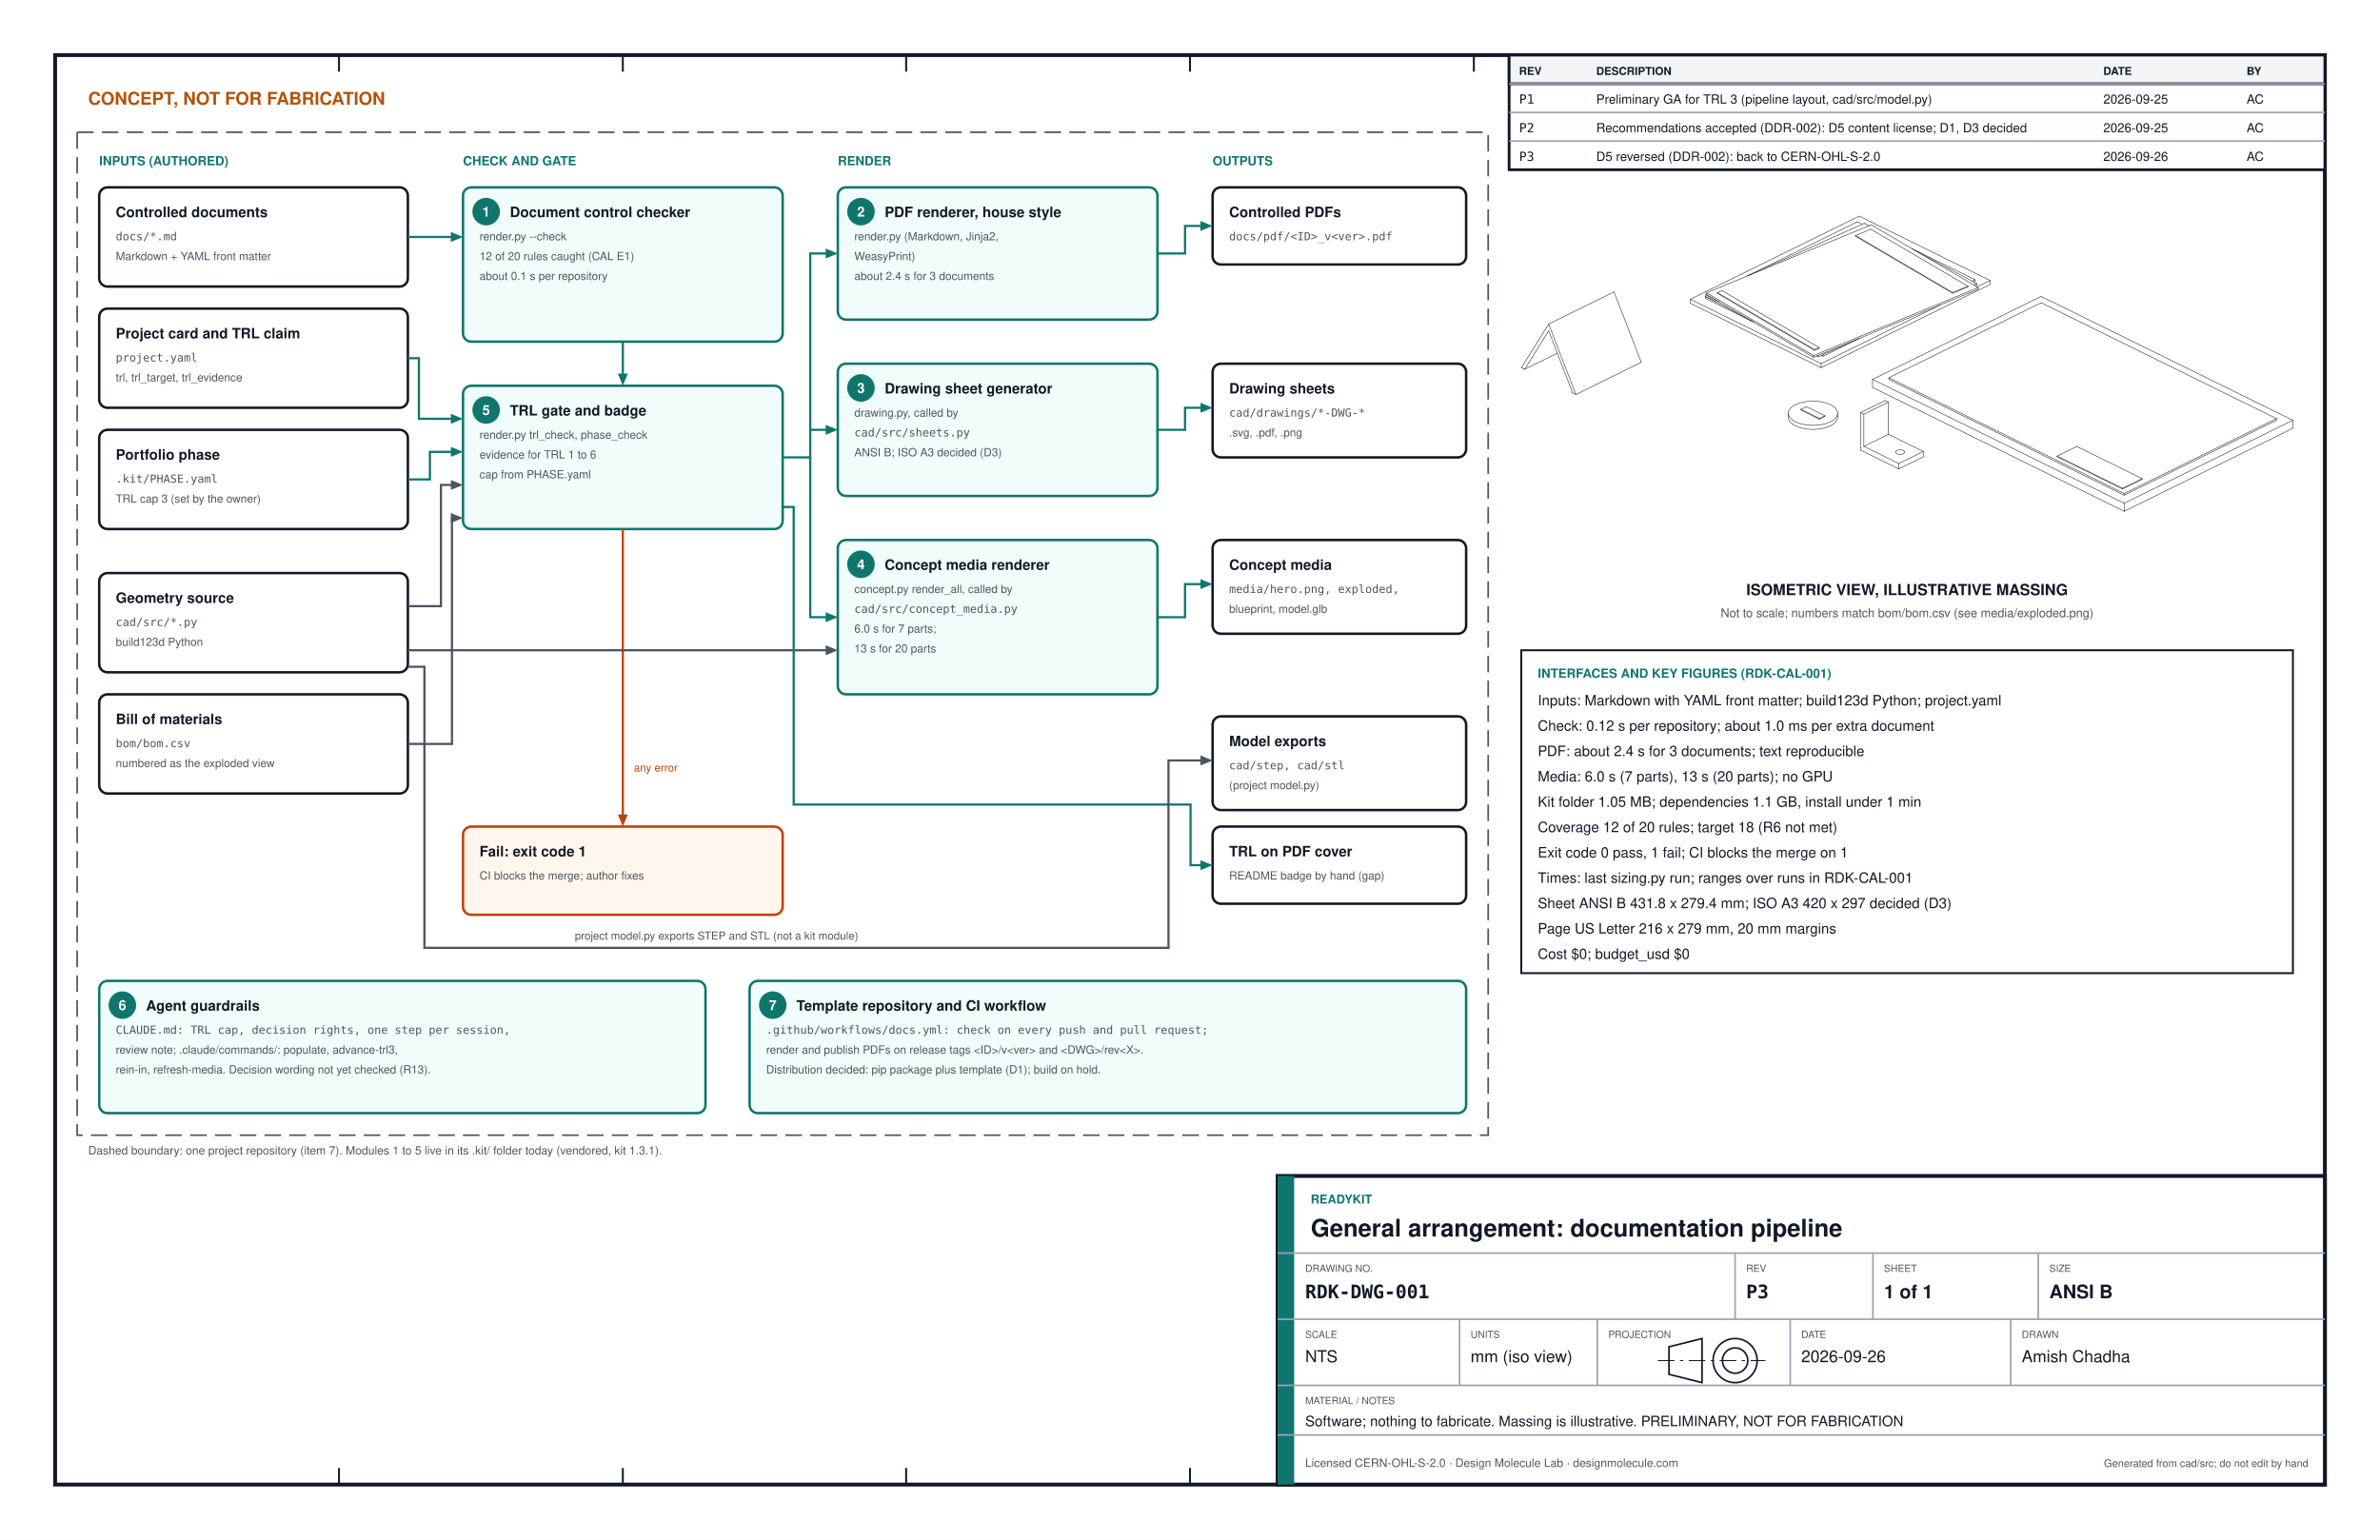
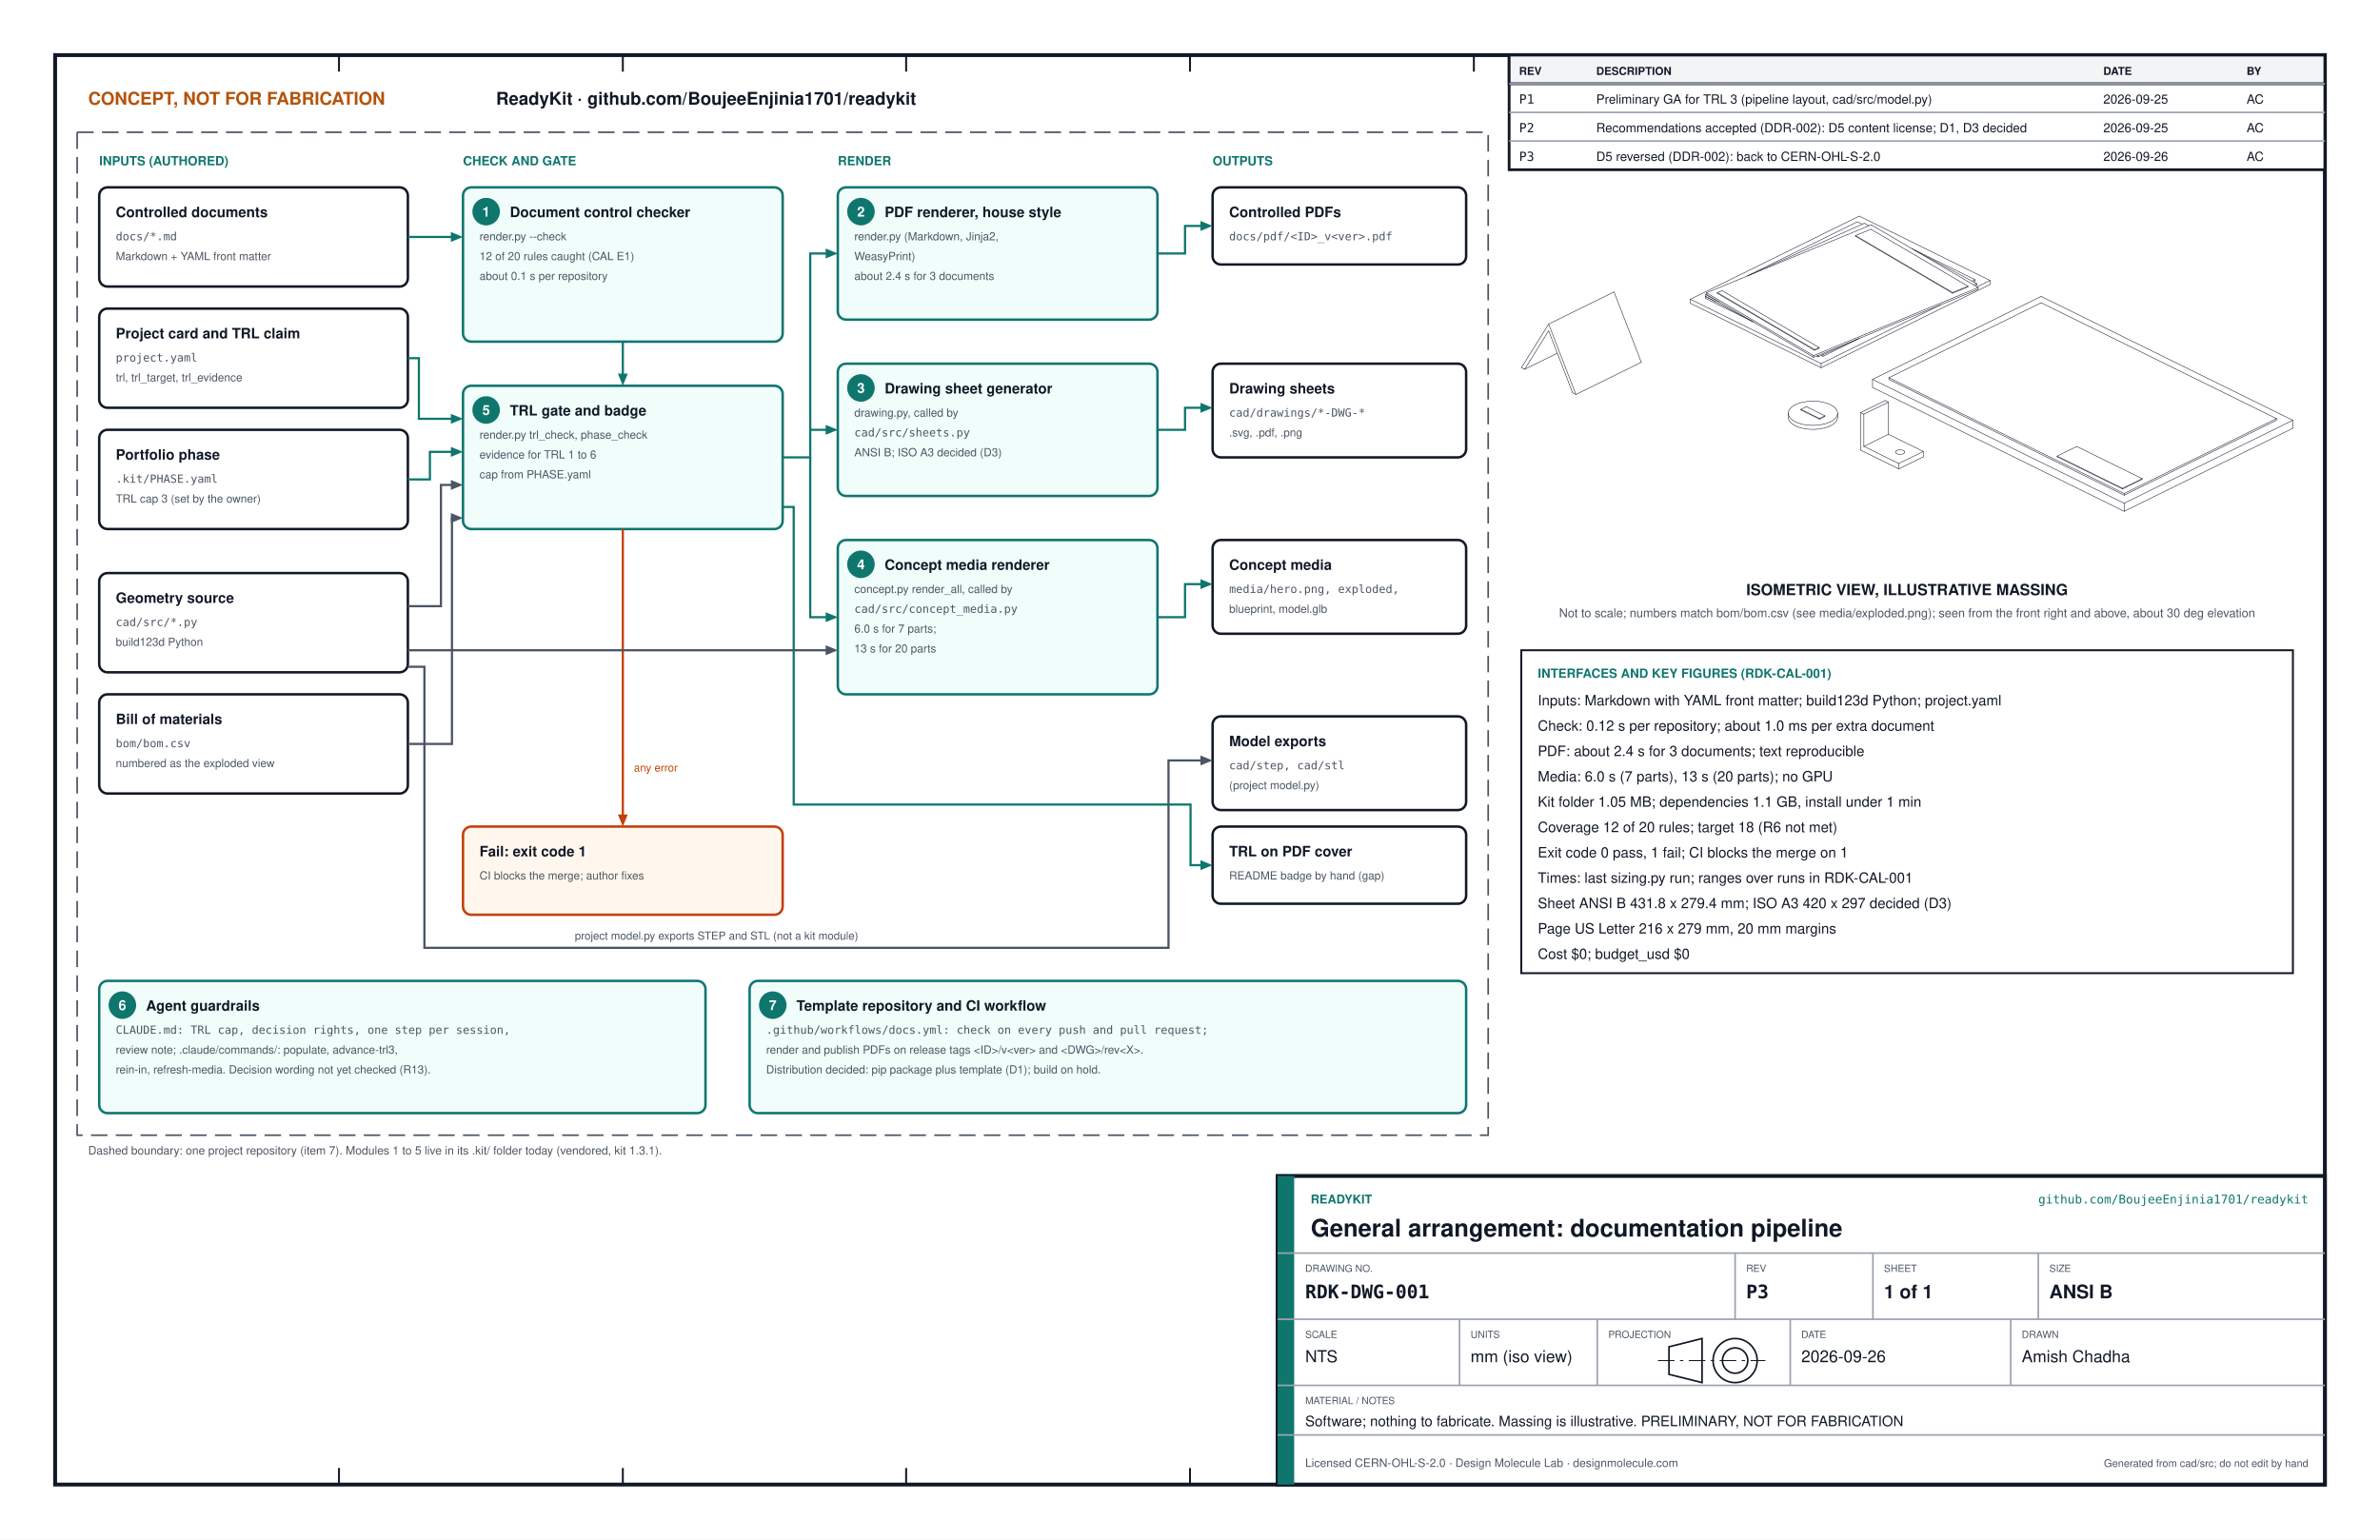
<svg xmlns="http://www.w3.org/2000/svg" width="431.8mm" height="279.4mm" viewBox="0 0 431.8 279.4">
  <rect x="0" y="0" width="431.8" height="279.4" fill="#FFFFFF" />
  <rect x="10.0" y="10.0" width="411.8" height="259.4" fill="none" stroke="#111827" stroke-width="0.7" />
  <line x1="61.5" y1="10.0" x2="61.5" y2="13.0" stroke="#111827" stroke-width="0.35" />
  <line x1="61.5" y1="269.4" x2="61.5" y2="266.4" stroke="#111827" stroke-width="0.35" />
  <line x1="113.0" y1="10.0" x2="113.0" y2="13.0" stroke="#111827" stroke-width="0.35" />
  <line x1="113.0" y1="269.4" x2="113.0" y2="266.4" stroke="#111827" stroke-width="0.35" />
  <line x1="164.4" y1="10.0" x2="164.4" y2="13.0" stroke="#111827" stroke-width="0.35" />
  <line x1="164.4" y1="269.4" x2="164.4" y2="266.4" stroke="#111827" stroke-width="0.35" />
  <line x1="215.9" y1="10.0" x2="215.9" y2="13.0" stroke="#111827" stroke-width="0.35" />
  <line x1="215.9" y1="269.4" x2="215.9" y2="266.4" stroke="#111827" stroke-width="0.35" />
  <line x1="267.4" y1="10.0" x2="267.4" y2="13.0" stroke="#111827" stroke-width="0.35" />
  <line x1="267.4" y1="269.4" x2="267.4" y2="266.4" stroke="#111827" stroke-width="0.35" />
  <line x1="318.9" y1="10.0" x2="318.9" y2="13.0" stroke="#111827" stroke-width="0.35" />
  <line x1="318.9" y1="269.4" x2="318.9" y2="266.4" stroke="#111827" stroke-width="0.35" />
  <line x1="370.3" y1="10.0" x2="370.3" y2="13.0" stroke="#111827" stroke-width="0.35" />
  <line x1="370.3" y1="269.4" x2="370.3" y2="266.4" stroke="#111827" stroke-width="0.35" />
  <text x="16.00" y="19.00" font-family="IBM Plex Sans, Helvetica, Arial, sans-serif" font-size="3.2" font-weight="600" fill="#B45309" text-anchor="start">CONCEPT, NOT FOR FABRICATION</text>
+   <text x="90.00" y="19.00" font-family="IBM Plex Sans, Helvetica, Arial, sans-serif" font-size="3.2" font-weight="600" fill="#111827" text-anchor="start">ReadyKit  ·  github.com/BoujeeEnjinia1701/readykit</text>
  <text x="18.00" y="30.00" font-family="IBM Plex Sans, Helvetica, Arial, sans-serif" font-size="2.3" font-weight="600" fill="#0F766E" text-anchor="start">INPUTS (AUTHORED)</text>
  <text x="84.00" y="30.00" font-family="IBM Plex Sans, Helvetica, Arial, sans-serif" font-size="2.3" font-weight="600" fill="#0F766E" text-anchor="start">CHECK AND GATE</text>
  <text x="152.00" y="30.00" font-family="IBM Plex Sans, Helvetica, Arial, sans-serif" font-size="2.3" font-weight="600" fill="#0F766E" text-anchor="start">RENDER</text>
  <text x="220.00" y="30.00" font-family="IBM Plex Sans, Helvetica, Arial, sans-serif" font-size="2.3" font-weight="600" fill="#0F766E" text-anchor="start">OUTPUTS</text>
  <rect x="18.0" y="34.0" width="56.0" height="18.0" rx="1.5" fill="#FFFFFF" stroke="#111827" stroke-width="0.45" />
  <text x="21.00" y="39.40" font-family="IBM Plex Sans, Helvetica, Arial, sans-serif" font-size="2.6" font-weight="600" fill="#111827" text-anchor="start">Controlled documents</text>
  <text x="21.00" y="43.60" font-family="IBM Plex Mono, Menlo, monospace" font-size="2.05" font-weight="400" fill="#4B5563" text-anchor="start">docs/*.md</text>
  <text x="21.00" y="47.20" font-family="IBM Plex Sans, Helvetica, Arial, sans-serif" font-size="2.05" font-weight="400" fill="#4B5563" text-anchor="start">Markdown + YAML front matter</text>
  <rect x="18.0" y="56.0" width="56.0" height="18.0" rx="1.5" fill="#FFFFFF" stroke="#111827" stroke-width="0.45" />
  <text x="21.00" y="61.40" font-family="IBM Plex Sans, Helvetica, Arial, sans-serif" font-size="2.6" font-weight="600" fill="#111827" text-anchor="start">Project card and TRL claim</text>
  <text x="21.00" y="65.60" font-family="IBM Plex Mono, Menlo, monospace" font-size="2.05" font-weight="400" fill="#4B5563" text-anchor="start">project.yaml</text>
  <text x="21.00" y="69.20" font-family="IBM Plex Sans, Helvetica, Arial, sans-serif" font-size="2.05" font-weight="400" fill="#4B5563" text-anchor="start">trl, trl_target, trl_evidence</text>
  <rect x="18.0" y="78.0" width="56.0" height="18.0" rx="1.5" fill="#FFFFFF" stroke="#111827" stroke-width="0.45" />
  <text x="21.00" y="83.40" font-family="IBM Plex Sans, Helvetica, Arial, sans-serif" font-size="2.6" font-weight="600" fill="#111827" text-anchor="start">Portfolio phase</text>
  <text x="21.00" y="87.60" font-family="IBM Plex Mono, Menlo, monospace" font-size="2.05" font-weight="400" fill="#4B5563" text-anchor="start">.kit/PHASE.yaml</text>
  <text x="21.00" y="91.20" font-family="IBM Plex Sans, Helvetica, Arial, sans-serif" font-size="2.05" font-weight="400" fill="#4B5563" text-anchor="start">TRL cap 3 (set by the owner)</text>
  <rect x="18.0" y="104.0" width="56.0" height="18.0" rx="1.5" fill="#FFFFFF" stroke="#111827" stroke-width="0.45" />
  <text x="21.00" y="109.40" font-family="IBM Plex Sans, Helvetica, Arial, sans-serif" font-size="2.6" font-weight="600" fill="#111827" text-anchor="start">Geometry source</text>
  <text x="21.00" y="113.60" font-family="IBM Plex Mono, Menlo, monospace" font-size="2.05" font-weight="400" fill="#4B5563" text-anchor="start">cad/src/*.py</text>
  <text x="21.00" y="117.20" font-family="IBM Plex Sans, Helvetica, Arial, sans-serif" font-size="2.05" font-weight="400" fill="#4B5563" text-anchor="start">build123d Python</text>
  <rect x="18.0" y="126.0" width="56.0" height="18.0" rx="1.5" fill="#FFFFFF" stroke="#111827" stroke-width="0.45" />
  <text x="21.00" y="131.40" font-family="IBM Plex Sans, Helvetica, Arial, sans-serif" font-size="2.6" font-weight="600" fill="#111827" text-anchor="start">Bill of materials</text>
  <text x="21.00" y="135.60" font-family="IBM Plex Mono, Menlo, monospace" font-size="2.05" font-weight="400" fill="#4B5563" text-anchor="start">bom/bom.csv</text>
  <text x="21.00" y="139.20" font-family="IBM Plex Sans, Helvetica, Arial, sans-serif" font-size="2.05" font-weight="400" fill="#4B5563" text-anchor="start">numbered as the exploded view</text>
  <rect x="84.0" y="34.0" width="58.0" height="28.0" rx="1.5" fill="#F0FDFA" stroke="#0F766E" stroke-width="0.45" />
  <circle cx="88.2" cy="38.4" r="2.5" fill="#0F766E" />
  <text x="88.20" y="39.30" font-family="IBM Plex Sans, Helvetica, Arial, sans-serif" font-size="2.5" font-weight="700" fill="#FFFFFF" text-anchor="middle">1</text>
  <text x="92.50" y="39.40" font-family="IBM Plex Sans, Helvetica, Arial, sans-serif" font-size="2.6" font-weight="600" fill="#111827" text-anchor="start">Document control checker</text>
  <text x="87.00" y="43.60" font-family="IBM Plex Sans, Helvetica, Arial, sans-serif" font-size="2.05" font-weight="400" fill="#4B5563" text-anchor="start">render.py --check</text>
  <text x="87.00" y="47.20" font-family="IBM Plex Sans, Helvetica, Arial, sans-serif" font-size="2.05" font-weight="400" fill="#4B5563" text-anchor="start">12 of 20 rules caught (CAL E1)</text>
  <text x="87.00" y="50.80" font-family="IBM Plex Sans, Helvetica, Arial, sans-serif" font-size="2.05" font-weight="400" fill="#4B5563" text-anchor="start">about 0.1 s per repository</text>
  <rect x="84.0" y="70.0" width="58.0" height="26.0" rx="1.5" fill="#F0FDFA" stroke="#0F766E" stroke-width="0.45" />
  <circle cx="88.2" cy="74.4" r="2.5" fill="#0F766E" />
  <text x="88.20" y="75.30" font-family="IBM Plex Sans, Helvetica, Arial, sans-serif" font-size="2.5" font-weight="700" fill="#FFFFFF" text-anchor="middle">5</text>
  <text x="92.50" y="75.40" font-family="IBM Plex Sans, Helvetica, Arial, sans-serif" font-size="2.6" font-weight="600" fill="#111827" text-anchor="start">TRL gate and badge</text>
  <text x="87.00" y="79.60" font-family="IBM Plex Sans, Helvetica, Arial, sans-serif" font-size="2.05" font-weight="400" fill="#4B5563" text-anchor="start">render.py trl_check, phase_check</text>
  <text x="87.00" y="83.20" font-family="IBM Plex Sans, Helvetica, Arial, sans-serif" font-size="2.05" font-weight="400" fill="#4B5563" text-anchor="start">evidence for TRL 1 to 6</text>
  <text x="87.00" y="86.80" font-family="IBM Plex Sans, Helvetica, Arial, sans-serif" font-size="2.05" font-weight="400" fill="#4B5563" text-anchor="start">cap from PHASE.yaml</text>
  <rect x="84.0" y="150.0" width="58.0" height="16.0" rx="1.5" fill="#FFF7ED" stroke="#C2410C" stroke-width="0.45" />
  <text x="87.00" y="155.40" font-family="IBM Plex Sans, Helvetica, Arial, sans-serif" font-size="2.6" font-weight="600" fill="#111827" text-anchor="start">Fail: exit code 1</text>
  <text x="87.00" y="159.60" font-family="IBM Plex Sans, Helvetica, Arial, sans-serif" font-size="2.05" font-weight="400" fill="#4B5563" text-anchor="start">CI blocks the merge; author fixes</text>
  <rect x="152.0" y="34.0" width="58.0" height="24.0" rx="1.5" fill="#F0FDFA" stroke="#0F766E" stroke-width="0.45" />
  <circle cx="156.2" cy="38.4" r="2.5" fill="#0F766E" />
  <text x="156.20" y="39.30" font-family="IBM Plex Sans, Helvetica, Arial, sans-serif" font-size="2.5" font-weight="700" fill="#FFFFFF" text-anchor="middle">2</text>
  <text x="160.50" y="39.40" font-family="IBM Plex Sans, Helvetica, Arial, sans-serif" font-size="2.6" font-weight="600" fill="#111827" text-anchor="start">PDF renderer, house style</text>
  <text x="155.00" y="43.60" font-family="IBM Plex Sans, Helvetica, Arial, sans-serif" font-size="2.05" font-weight="400" fill="#4B5563" text-anchor="start">render.py (Markdown, Jinja2,</text>
  <text x="155.00" y="47.20" font-family="IBM Plex Sans, Helvetica, Arial, sans-serif" font-size="2.05" font-weight="400" fill="#4B5563" text-anchor="start">WeasyPrint)</text>
  <text x="155.00" y="50.80" font-family="IBM Plex Sans, Helvetica, Arial, sans-serif" font-size="2.05" font-weight="400" fill="#4B5563" text-anchor="start">about 2.4 s for 3 documents</text>
  <rect x="152.0" y="66.0" width="58.0" height="24.0" rx="1.5" fill="#F0FDFA" stroke="#0F766E" stroke-width="0.45" />
  <circle cx="156.2" cy="70.4" r="2.5" fill="#0F766E" />
  <text x="156.20" y="71.30" font-family="IBM Plex Sans, Helvetica, Arial, sans-serif" font-size="2.5" font-weight="700" fill="#FFFFFF" text-anchor="middle">3</text>
  <text x="160.50" y="71.40" font-family="IBM Plex Sans, Helvetica, Arial, sans-serif" font-size="2.6" font-weight="600" fill="#111827" text-anchor="start">Drawing sheet generator</text>
  <text x="155.00" y="75.60" font-family="IBM Plex Sans, Helvetica, Arial, sans-serif" font-size="2.05" font-weight="400" fill="#4B5563" text-anchor="start">drawing.py, called by</text>
  <text x="155.00" y="79.20" font-family="IBM Plex Mono, Menlo, monospace" font-size="2.05" font-weight="400" fill="#4B5563" text-anchor="start">cad/src/sheets.py</text>
  <text x="155.00" y="82.80" font-family="IBM Plex Sans, Helvetica, Arial, sans-serif" font-size="2.05" font-weight="400" fill="#4B5563" text-anchor="start">ANSI B; ISO A3 decided (D3)</text>
  <rect x="152.0" y="98.0" width="58.0" height="28.0" rx="1.5" fill="#F0FDFA" stroke="#0F766E" stroke-width="0.45" />
  <circle cx="156.2" cy="102.4" r="2.5" fill="#0F766E" />
  <text x="156.20" y="103.30" font-family="IBM Plex Sans, Helvetica, Arial, sans-serif" font-size="2.5" font-weight="700" fill="#FFFFFF" text-anchor="middle">4</text>
  <text x="160.50" y="103.40" font-family="IBM Plex Sans, Helvetica, Arial, sans-serif" font-size="2.6" font-weight="600" fill="#111827" text-anchor="start">Concept media renderer</text>
  <text x="155.00" y="107.60" font-family="IBM Plex Sans, Helvetica, Arial, sans-serif" font-size="2.05" font-weight="400" fill="#4B5563" text-anchor="start">concept.py render_all, called by</text>
  <text x="155.00" y="111.20" font-family="IBM Plex Mono, Menlo, monospace" font-size="2.05" font-weight="400" fill="#4B5563" text-anchor="start">cad/src/concept_media.py</text>
  <text x="155.00" y="114.80" font-family="IBM Plex Sans, Helvetica, Arial, sans-serif" font-size="2.05" font-weight="400" fill="#4B5563" text-anchor="start">6.0 s for 7 parts;</text>
  <text x="155.00" y="118.40" font-family="IBM Plex Sans, Helvetica, Arial, sans-serif" font-size="2.05" font-weight="400" fill="#4B5563" text-anchor="start">13 s for 20 parts</text>
  <rect x="220.0" y="34.0" width="46.0" height="14.0" rx="1.5" fill="#FFFFFF" stroke="#111827" stroke-width="0.45" />
  <text x="223.00" y="39.40" font-family="IBM Plex Sans, Helvetica, Arial, sans-serif" font-size="2.6" font-weight="600" fill="#111827" text-anchor="start">Controlled PDFs</text>
  <text x="223.00" y="43.60" font-family="IBM Plex Mono, Menlo, monospace" font-size="2.05" font-weight="400" fill="#4B5563" text-anchor="start">docs/pdf/&lt;ID&gt;_v&lt;ver&gt;.pdf</text>
  <rect x="220.0" y="66.0" width="46.0" height="17.0" rx="1.5" fill="#FFFFFF" stroke="#111827" stroke-width="0.45" />
  <text x="223.00" y="71.40" font-family="IBM Plex Sans, Helvetica, Arial, sans-serif" font-size="2.6" font-weight="600" fill="#111827" text-anchor="start">Drawing sheets</text>
  <text x="223.00" y="75.60" font-family="IBM Plex Mono, Menlo, monospace" font-size="2.05" font-weight="400" fill="#4B5563" text-anchor="start">cad/drawings/*-DWG-*</text>
  <text x="223.00" y="79.20" font-family="IBM Plex Sans, Helvetica, Arial, sans-serif" font-size="2.05" font-weight="400" fill="#4B5563" text-anchor="start">.svg, .pdf, .png</text>
  <rect x="220.0" y="98.0" width="46.0" height="17.0" rx="1.5" fill="#FFFFFF" stroke="#111827" stroke-width="0.45" />
  <text x="223.00" y="103.40" font-family="IBM Plex Sans, Helvetica, Arial, sans-serif" font-size="2.6" font-weight="600" fill="#111827" text-anchor="start">Concept media</text>
  <text x="223.00" y="107.60" font-family="IBM Plex Mono, Menlo, monospace" font-size="2.05" font-weight="400" fill="#4B5563" text-anchor="start">media/hero.png, exploded,</text>
  <text x="223.00" y="111.20" font-family="IBM Plex Sans, Helvetica, Arial, sans-serif" font-size="2.05" font-weight="400" fill="#4B5563" text-anchor="start">blueprint, model.glb</text>
  <rect x="220.0" y="130.0" width="46.0" height="17.0" rx="1.5" fill="#FFFFFF" stroke="#111827" stroke-width="0.45" />
  <text x="223.00" y="135.40" font-family="IBM Plex Sans, Helvetica, Arial, sans-serif" font-size="2.6" font-weight="600" fill="#111827" text-anchor="start">Model exports</text>
  <text x="223.00" y="139.60" font-family="IBM Plex Mono, Menlo, monospace" font-size="2.05" font-weight="400" fill="#4B5563" text-anchor="start">cad/step, cad/stl</text>
  <text x="223.00" y="143.20" font-family="IBM Plex Sans, Helvetica, Arial, sans-serif" font-size="2.05" font-weight="400" fill="#4B5563" text-anchor="start">(project model.py)</text>
  <rect x="220.0" y="150.0" width="46.0" height="14.0" rx="1.5" fill="#FFFFFF" stroke="#111827" stroke-width="0.45" />
  <text x="223.00" y="155.40" font-family="IBM Plex Sans, Helvetica, Arial, sans-serif" font-size="2.6" font-weight="600" fill="#111827" text-anchor="start">TRL on PDF cover</text>
  <text x="223.00" y="159.60" font-family="IBM Plex Sans, Helvetica, Arial, sans-serif" font-size="2.05" font-weight="400" fill="#4B5563" text-anchor="start">README badge by hand (gap)</text>
  <path d="M74.00 43.00 L82.24 43.00" fill="none" stroke="#0F766E" stroke-width="0.4" />
  <path d="M84.00 43.00 L81.80 42.10 L81.80 43.90 Z" fill="#0F766E" />
  <path d="M74.00 65.00 L76.00 65.00 L76.00 76.00 L82.24 76.00" fill="none" stroke="#0F766E" stroke-width="0.4" />
  <path d="M84.00 76.00 L81.80 75.10 L81.80 76.90 Z" fill="#0F766E" />
  <path d="M74.00 87.00 L78.00 87.00 L78.00 82.00 L82.24 82.00" fill="none" stroke="#0F766E" stroke-width="0.4" />
  <path d="M84.00 82.00 L81.80 81.10 L81.80 82.90 Z" fill="#0F766E" />
  <path d="M74.00 110.00 L80.00 110.00 L80.00 88.00 L82.24 88.00" fill="none" stroke="#4B5563" stroke-width="0.4" />
  <path d="M84.00 88.00 L81.80 87.10 L81.80 88.90 Z" fill="#4B5563" />
  <path d="M74.00 135.00 L82.00 135.00 L82.00 94.00 L82.24 94.00" fill="none" stroke="#4B5563" stroke-width="0.4" />
  <path d="M84.00 94.00 L81.80 93.10 L81.80 94.90 Z" fill="#4B5563" />
  <path d="M113.00 62.00 L113.00 68.24" fill="none" stroke="#0F766E" stroke-width="0.4" />
  <path d="M113.00 70.00 L113.90 67.80 L112.10 67.80 Z" fill="#0F766E" />
  <path d="M142.00 83.00 L147.00 83.00 L147.00 46.00 L150.24 46.00" fill="none" stroke="#0F766E" stroke-width="0.4" />
  <path d="M152.00 46.00 L149.80 45.10 L149.80 46.90 Z" fill="#0F766E" />
  <path d="M147.00 78.00 L150.24 78.00" fill="none" stroke="#0F766E" stroke-width="0.4" />
  <path d="M152.00 78.00 L149.80 77.10 L149.80 78.90 Z" fill="#0F766E" />
  <path d="M147.00 83.00 L147.00 112.00 L150.24 112.00" fill="none" stroke="#0F766E" stroke-width="0.4" />
  <path d="M152.00 112.00 L149.80 111.10 L149.80 112.90 Z" fill="#0F766E" />
  <path d="M113.00 96.00 L113.00 148.24" fill="none" stroke="#C2410C" stroke-width="0.4" />
  <path d="M113.00 150.00 L113.90 147.80 L112.10 147.80 Z" fill="#C2410C" />
  <text x="115.00" y="140.00" font-family="IBM Plex Sans, Helvetica, Arial, sans-serif" font-size="2.0" font-weight="400" fill="#C2410C" text-anchor="start">any error</text>
  <path d="M74.00 118.00 L150.24 118.00" fill="none" stroke="#4B5563" stroke-width="0.4" />
  <path d="M152.00 118.00 L149.80 117.10 L149.80 118.90 Z" fill="#4B5563" />
  <path d="M210.00 46.00 L215.00 46.00 L215.00 41.00 L218.24 41.00" fill="none" stroke="#0F766E" stroke-width="0.4" />
  <path d="M220.00 41.00 L217.80 40.10 L217.80 41.90 Z" fill="#0F766E" />
  <path d="M210.00 78.00 L215.00 78.00 L215.00 74.00 L218.24 74.00" fill="none" stroke="#0F766E" stroke-width="0.4" />
  <path d="M220.00 74.00 L217.80 73.10 L217.80 74.90 Z" fill="#0F766E" />
  <path d="M210.00 112.00 L215.00 112.00 L215.00 106.00 L218.24 106.00" fill="none" stroke="#0F766E" stroke-width="0.4" />
  <path d="M220.00 106.00 L217.80 105.10 L217.80 106.90 Z" fill="#0F766E" />
  <path d="M142.00 92.00 L144.00 92.00 L144.00 146.00 L216.00 146.00 L216.00 157.00 L218.24 157.00" fill="none" stroke="#0F766E" stroke-width="0.4" />
  <path d="M220.00 157.00 L217.80 156.10 L217.80 157.90 Z" fill="#0F766E" />
  <path d="M74.00 121.00 L77.00 121.00 L77.00 172.00 L212.00 172.00 L212.00 138.00 L218.24 138.00" fill="none" stroke="#4B5563" stroke-width="0.4" />
  <path d="M220.00 138.00 L217.80 137.10 L217.80 138.90 Z" fill="#4B5563" />
  <text x="130.00" y="170.50" font-family="IBM Plex Sans, Helvetica, Arial, sans-serif" font-size="2.0" font-weight="400" fill="#4B5563" text-anchor="middle">project model.py exports STEP and STL (not a kit module)</text>
  <rect x="18.0" y="178.0" width="110.0" height="24.0" rx="1.5" fill="#F0FDFA" stroke="#0F766E" stroke-width="0.45" />
  <circle cx="22.2" cy="182.4" r="2.5" fill="#0F766E" />
  <text x="22.20" y="183.30" font-family="IBM Plex Sans, Helvetica, Arial, sans-serif" font-size="2.5" font-weight="700" fill="#FFFFFF" text-anchor="middle">6</text>
  <text x="26.50" y="183.40" font-family="IBM Plex Sans, Helvetica, Arial, sans-serif" font-size="2.6" font-weight="600" fill="#111827" text-anchor="start">Agent guardrails</text>
  <text x="21.00" y="187.60" font-family="IBM Plex Mono, Menlo, monospace" font-size="2.05" font-weight="400" fill="#4B5563" text-anchor="start">CLAUDE.md: TRL cap, decision rights, one step per session,</text>
  <text x="21.00" y="191.20" font-family="IBM Plex Sans, Helvetica, Arial, sans-serif" font-size="2.05" font-weight="400" fill="#4B5563" text-anchor="start">review note; .claude/commands/: populate, advance-trl3,</text>
  <text x="21.00" y="194.80" font-family="IBM Plex Sans, Helvetica, Arial, sans-serif" font-size="2.05" font-weight="400" fill="#4B5563" text-anchor="start">rein-in, refresh-media. Decision wording not yet checked (R13).</text>
  <rect x="136.0" y="178.0" width="130.0" height="24.0" rx="1.5" fill="#F0FDFA" stroke="#0F766E" stroke-width="0.45" />
  <circle cx="140.2" cy="182.4" r="2.5" fill="#0F766E" />
  <text x="140.20" y="183.30" font-family="IBM Plex Sans, Helvetica, Arial, sans-serif" font-size="2.5" font-weight="700" fill="#FFFFFF" text-anchor="middle">7</text>
  <text x="144.50" y="183.40" font-family="IBM Plex Sans, Helvetica, Arial, sans-serif" font-size="2.6" font-weight="600" fill="#111827" text-anchor="start">Template repository and CI workflow</text>
  <text x="139.00" y="187.60" font-family="IBM Plex Mono, Menlo, monospace" font-size="2.05" font-weight="400" fill="#4B5563" text-anchor="start">.github/workflows/docs.yml: check on every push and pull request;</text>
  <text x="139.00" y="191.20" font-family="IBM Plex Sans, Helvetica, Arial, sans-serif" font-size="2.05" font-weight="400" fill="#4B5563" text-anchor="start">render and publish PDFs on release tags &lt;ID&gt;/v&lt;ver&gt; and &lt;DWG&gt;/rev&lt;X&gt;.</text>
  <text x="139.00" y="194.80" font-family="IBM Plex Sans, Helvetica, Arial, sans-serif" font-size="2.05" font-weight="400" fill="#4B5563" text-anchor="start">Distribution decided: pip package plus template (D1); build on hold.</text>
  <rect x="14" y="24" width="256" height="182" fill="none" stroke="#4B5563" stroke-width="0.3" stroke-dasharray="3 1.5" />
  <text x="16.00" y="209.50" font-family="IBM Plex Sans, Helvetica, Arial, sans-serif" font-size="2.1" font-weight="400" fill="#4B5563" text-anchor="start">Dashed boundary: one project repository (item 7). Modules 1 to 5 live in its .kit/ folder today (vendored, kit 1.3.1).</text>
  <svg x="276.00" y="39.19" width="140.00" height="53.62" viewBox="-500.665 -199.268 1001.33 383.53" preserveAspectRatio="xMidYMid meet" overflow="visible">
    <g transform="scale(1,-1)" stroke-linecap="round">
      <g fill="none" stroke="rgb(17,23,39)" stroke-width="0.644" id="Visible">
        <line x1="-261.842" y1="92.383" x2="-261.842" y2="94.559" />
        <line x1="-261.842" y1="94.559" x2="-261.232" y2="94.859" />
        <line x1="-207.576" y1="121.277" x2="-64.559" y2="191.694" />
        <line x1="-261.842" y1="92.383" x2="-199.859" y2="61.865" />
        <line x1="-111.281" y1="18.252" x2="-109.107" y2="17.181" />
        <line x1="-109.107" y1="17.181" x2="-109.107" y2="19.233" />
        <line x1="-261.842" y1="94.559" x2="-248.165" y2="87.825" />
        <line x1="-64.559" y1="191.694" x2="-58.265" y2="188.595" />
        <line x1="-261.232" y1="94.846" x2="-248.165" y2="87.825" />
        <line x1="88.176" y1="114.317" x2="88.176" y2="116.493" />
        <line x1="6.037" y1="156.935" x2="88.176" y2="116.493" />
        <line x1="-109.107" y1="17.181" x2="-61.51" y2="40.616" />
        <line x1="86.519" y1="113.501" x2="88.176" y2="114.317" />
        <line x1="84.406" y1="114.636" x2="88.176" y2="116.493" />
        <line x1="-115.305" y1="16.436" x2="-63.891" y2="39.633" />
        <line x1="88.655" y1="108.457" x2="90.395" y2="109.242" />
        <line x1="-248.165" y1="87.825" x2="-199.945" y2="61.915" />
        <line x1="-117.362" y1="17.542" x2="-115.305" y2="16.436" />
        <line x1="-261.232" y1="94.846" x2="-261.232" y2="97.022" />
        <line x1="-261.232" y1="97.022" x2="-260.289" y2="97.448" />
        <line x1="-206.344" y1="121.787" x2="-55.532" y2="189.828" />
        <line x1="-115.305" y1="16.436" x2="-115.305" y2="18.391" />
        <line x1="-261.232" y1="97.022" x2="-243.943" y2="87.733" />
        <line x1="90.395" y1="109.242" x2="90.395" y2="111.418" />
        <line x1="-55.532" y1="189.828" x2="-49.498" y2="186.586" />
        <line x1="9.868" y1="154.687" x2="90.395" y2="111.418" />
        <line x1="86.559" y1="109.687" x2="90.395" y2="111.418" />
        <line x1="-260.289" y1="97.324" x2="-243.943" y2="87.733" />
        <line x1="-121.446" y1="15.854" x2="92.28" y2="104.154" />
        <line x1="-243.943" y1="87.733" x2="-121.446" y2="15.854" />
        <line x1="-260.289" y1="97.324" x2="-260.289" y2="99.5" />
        <line x1="-260.289" y1="99.5" x2="-46.562" y2="187.799" />
        <line x1="-121.446" y1="15.854" x2="-121.446" y2="18.03" />
        <line x1="-260.289" y1="99.5" x2="-121.446" y2="18.03" />
        <line x1="92.28" y1="104.154" x2="92.28" y2="106.33" />
        <line x1="-46.562" y1="187.799" x2="92.28" y2="106.33" />
        <line x1="-121.446" y1="18.03" x2="92.28" y2="106.33" />
        <line x1="-66.946" y1="172.951" x2="-66.946" y2="173.821" />
        <line x1="-66.946" y1="173.821" x2="-47.029" y2="182.05" />
        <line x1="59.041" y1="99.025" x2="59.041" y2="99.895" />
        <line x1="59.041" y1="99.895" x2="78.958" y2="108.124" />
        <line x1="78.958" y1="107.253" x2="78.958" y2="108.124" />
        <line x1="59.041" y1="99.025" x2="78.958" y2="107.253" />
        <line x1="-66.946" y1="172.951" x2="59.041" y2="99.025" />
        <line x1="-66.946" y1="173.821" x2="59.041" y2="99.895" />
        <line x1="-47.029" y1="182.05" x2="78.958" y2="108.124" />
        <line x1="-246.2" y1="98.893" x2="-246.2" y2="99.763" />
        <line x1="-246.2" y1="99.763" x2="-240.072" y2="102.295" />
        <line x1="-120.214" y1="24.967" x2="-120.214" y2="25.837" />
        <line x1="-120.214" y1="25.837" x2="-114.085" y2="28.369" />
        <line x1="-114.085" y1="27.498" x2="-114.085" y2="28.369" />
        <line x1="-120.214" y1="24.967" x2="-114.085" y2="27.498" />
        <line x1="-246.2" y1="98.893" x2="-120.214" y2="24.967" />
        <line x1="-246.2" y1="99.763" x2="-120.214" y2="25.837" />
        <line x1="-240.072" y1="102.295" x2="-114.085" y2="28.369" />
        <line x1="-44.831" y1="-23.309" x2="-44.831" y2="-12.864" />
        <line x1="-44.831" y1="-12.864" x2="173.948" y2="94.855" />
        <line x1="-44.831" y1="-23.309" x2="281.711" y2="-184.087" />
        <line x1="281.711" y1="-184.087" x2="281.711" y2="-173.642" />
        <line x1="-44.831" y1="-12.864" x2="281.711" y2="-173.642" />
        <line x1="173.948" y1="94.855" x2="500.49" y2="-65.923" />
        <line x1="281.711" y1="-173.642" x2="500.49" y2="-65.923" />
        <line x1="-23.617" y1="-12.864" x2="281.711" y2="-163.198" />
        <line x1="281.711" y1="-163.198" x2="479.277" y2="-65.923" />
        <line x1="500.49" y1="-76.368" x2="500.49" y2="-65.923" />
        <line x1="281.711" y1="-184.087" x2="500.49" y2="-76.368" />
        <line x1="-23.617" y1="-12.864" x2="-23.617" y2="-10.688" />
        <line x1="-23.617" y1="-10.688" x2="173.948" y2="86.586" />
        <line x1="281.711" y1="-163.198" x2="281.711" y2="-161.022" />
        <line x1="-23.617" y1="-10.688" x2="281.711" y2="-161.022" />
        <line x1="281.711" y1="-161.022" x2="479.277" y2="-63.747" />
        <line x1="479.277" y1="-65.923" x2="479.277" y2="-63.747" />
        <line x1="173.948" y1="86.586" x2="479.277" y2="-63.747" />
        <line x1="194.737" y1="-113.325" x2="279.59" y2="-155.103" />
        <line x1="279.59" y1="-155.103" x2="305.046" y2="-142.57" />
        <line x1="194.737" y1="-113.325" x2="194.737" y2="-112.454" />
        <line x1="194.737" y1="-112.454" x2="220.193" y2="-99.921" />
        <line x1="279.59" y1="-155.103" x2="279.59" y2="-154.233" />
        <line x1="194.737" y1="-112.454" x2="279.59" y2="-154.233" />
        <line x1="279.59" y1="-154.233" x2="305.046" y2="-141.699" />
        <line x1="305.046" y1="-142.57" x2="305.046" y2="-141.699" />
        <line x1="220.193" y1="-99.921" x2="305.046" y2="-141.699" />
        <line x1="-60.316" y1="-104.673" x2="-60.316" y2="-55.931" />
        <line x1="-60.316" y1="-55.931" x2="-28.496" y2="-40.264" />
        <line x1="-10.819" y1="-129.044" x2="-10.819" y2="-122.081" />
        <line x1="-60.316" y1="-104.673" x2="-10.819" y2="-129.044" />
        <line x1="-60.316" y1="-55.931" x2="-56.074" y2="-58.02" />
        <line x1="-56.074" y1="-99.799" x2="-56.074" y2="-58.02" />
        <line x1="-56.074" y1="-99.799" x2="-10.819" y2="-122.081" />
        <line x1="-10.819" y1="-129.044" x2="21.001" y2="-113.377" />
        <line x1="21.001" y1="-113.377" x2="21.001" y2="-106.414" />
        <line x1="-28.496" y1="-40.264" x2="-24.254" y2="-42.353" />
        <line x1="-24.254" y1="-84.132" x2="-24.254" y2="-42.353" />
        <line x1="-24.254" y1="-84.132" x2="21.001" y2="-106.414" />
        <line x1="-56.074" y1="-58.02" x2="-24.254" y2="-42.353" />
        <line x1="-10.819" y1="-122.081" x2="21.001" y2="-106.414" />
        <line x1="-56.074" y1="-99.799" x2="-24.254" y2="-84.132" />
        <path d="M -4.808,-109.373 A 6.0,2.954 0.0 0,1 -3.051,-107.284" />
        <path d="M -3.051,-107.284 A 6.0,2.954 0.0 0,1 -15.051,-107.284" />
        <path d="M -15.051,-107.284 A 6.0,2.954 0.0 0,1 -4.808,-109.373" />
        <path d="M -99.561,-67.943 A 32.0,15.756 0.0 0,1 -90.188,-56.802" />
        <path d="M -90.188,-56.802 A 32.0,15.756 0.0 0,1 -154.188,-56.802" />
        <path d="M -154.188,-56.802 A 32.0,15.756 0.0 0,1 -99.561,-67.943" />
        <path d="M -99.561,-73.165 A 32.0,15.756 0.0 0,1 -90.188,-62.024" />
        <path d="M -154.188,-62.024 A 32.0,15.756 0.0 0,1 -99.561,-73.165" />
        <line x1="-137.744" y1="-52.624" x2="-113.703" y2="-64.461" />
        <line x1="-113.703" y1="-64.461" x2="-106.632" y2="-60.979" />
        <line x1="-137.744" y1="-52.624" x2="-137.744" y2="-51.753" />
        <line x1="-137.744" y1="-51.753" x2="-130.673" y2="-48.272" />
        <line x1="-113.703" y1="-64.461" x2="-113.703" y2="-63.591" />
        <line x1="-137.744" y1="-51.753" x2="-113.703" y2="-63.591" />
        <line x1="-113.703" y1="-63.591" x2="-106.632" y2="-60.109" />
        <line x1="-106.632" y1="-60.979" x2="-106.632" y2="-60.109" />
        <line x1="-130.673" y1="-48.272" x2="-106.632" y2="-60.109" />
        <line x1="-453.898" y1="21.147" x2="-496.248" y2="0.296" />
        <line x1="-500.49" y1="2.385" x2="-496.248" y2="0.296" />
        <line x1="-344.927" y1="9.348" x2="-380.282" y2="100.739" />
        <line x1="-465.135" y1="50.256" x2="-496.248" y2="0.296" />
        <line x1="-465.135" y1="58.96" x2="-500.49" y2="2.385" />
        <line x1="-429.78" y1="-32.431" x2="-465.135" y2="58.96" />
        <line x1="-434.022" y1="-30.342" x2="-429.78" y2="-32.431" />
        <line x1="-434.022" y1="-30.342" x2="-465.135" y2="50.256" />
        <line x1="-380.282" y1="100.739" x2="-465.135" y2="58.96" />
        <line x1="-344.927" y1="9.348" x2="-429.78" y2="-32.431" />
        <line x1="-281.287" y1="85.942" x2="-281.287" y2="91.164" />
        <line x1="-281.287" y1="91.164" x2="-62.084" y2="199.093" />
        <line x1="-111.581" y1="2.385" x2="-111.581" y2="7.607" />
        <line x1="-111.581" y1="7.607" x2="43.963" y2="84.192" />
        <line x1="90.749" y1="107.228" x2="107.622" y2="115.535" />
        <line x1="107.622" y1="110.313" x2="107.622" y2="115.535" />
        <line x1="-111.581" y1="2.385" x2="107.622" y2="110.313" />
        <line x1="-281.287" y1="85.942" x2="-111.581" y2="2.385" />
        <line x1="-281.287" y1="91.164" x2="-111.581" y2="7.607" />
        <line x1="-62.084" y1="199.093" x2="107.622" y2="115.535" />
        <line x1="-90.188" y1="-62.024" x2="-90.188" y2="-56.802" />
        <line x1="-154.188" y1="-62.024" x2="-154.188" y2="-56.802" />
      </g>
    </g>
  </svg>
  <text x="346.00" y="108.00" font-family="IBM Plex Sans, Helvetica, Arial, sans-serif" font-size="2.8" font-weight="600" fill="#111827" text-anchor="middle">ISOMETRIC VIEW, ILLUSTRATIVE MASSING</text>
-   <text x="346.00" y="112.00" font-family="IBM Plex Sans, Helvetica, Arial, sans-serif" font-size="2.2" font-weight="400" fill="#4B5563" text-anchor="middle">Not to scale; numbers match bom/bom.csv (see media/exploded.png)</text>
+   <text x="346.00" y="112.00" font-family="IBM Plex Sans, Helvetica, Arial, sans-serif" font-size="2.2" font-weight="400" fill="#4B5563" text-anchor="middle">Not to scale; numbers match bom/bom.csv (see media/exploded.png); seen from the front right and above, about 30 deg elevation</text>
  <rect x="276" y="118" width="140" height="58.6" fill="#FFFFFF" stroke="#111827" stroke-width="0.35" />
  <text x="279.00" y="123.00" font-family="IBM Plex Sans, Helvetica, Arial, sans-serif" font-size="2.3" font-weight="600" fill="#0F766E" text-anchor="start">INTERFACES AND KEY FIGURES (RDK-CAL-001)</text>
  <text x="279.00" y="128.00" font-family="IBM Plex Sans, Helvetica, Arial, sans-serif" font-size="2.6" font-weight="400" fill="#111827" text-anchor="start">Inputs: Markdown with YAML front matter; build123d Python; project.yaml</text>
  <text x="279.00" y="132.60" font-family="IBM Plex Sans, Helvetica, Arial, sans-serif" font-size="2.6" font-weight="400" fill="#111827" text-anchor="start">Check: 0.12 s per repository; about 1.0 ms per extra document</text>
  <text x="279.00" y="137.20" font-family="IBM Plex Sans, Helvetica, Arial, sans-serif" font-size="2.6" font-weight="400" fill="#111827" text-anchor="start">PDF: about 2.4 s for 3 documents; text reproducible</text>
  <text x="279.00" y="141.80" font-family="IBM Plex Sans, Helvetica, Arial, sans-serif" font-size="2.6" font-weight="400" fill="#111827" text-anchor="start">Media: 6.0 s (7 parts), 13 s (20 parts); no GPU</text>
  <text x="279.00" y="146.40" font-family="IBM Plex Sans, Helvetica, Arial, sans-serif" font-size="2.6" font-weight="400" fill="#111827" text-anchor="start">Kit folder 1.05 MB; dependencies 1.1 GB, install under 1 min</text>
  <text x="279.00" y="151.00" font-family="IBM Plex Sans, Helvetica, Arial, sans-serif" font-size="2.6" font-weight="400" fill="#111827" text-anchor="start">Coverage 12 of 20 rules; target 18 (R6 not met)</text>
  <text x="279.00" y="155.60" font-family="IBM Plex Sans, Helvetica, Arial, sans-serif" font-size="2.6" font-weight="400" fill="#111827" text-anchor="start">Exit code 0 pass, 1 fail; CI blocks the merge on 1</text>
  <text x="279.00" y="160.20" font-family="IBM Plex Sans, Helvetica, Arial, sans-serif" font-size="2.6" font-weight="400" fill="#111827" text-anchor="start">Times: last sizing.py run; ranges over runs in RDK-CAL-001</text>
  <text x="279.00" y="164.80" font-family="IBM Plex Sans, Helvetica, Arial, sans-serif" font-size="2.6" font-weight="400" fill="#111827" text-anchor="start">Sheet ANSI B 431.8 x 279.4 mm; ISO A3 420 x 297 decided (D3)</text>
  <text x="279.00" y="169.40" font-family="IBM Plex Sans, Helvetica, Arial, sans-serif" font-size="2.6" font-weight="400" fill="#111827" text-anchor="start">Page US Letter 216 x 279 mm, 20 mm margins</text>
  <text x="279.00" y="174.00" font-family="IBM Plex Sans, Helvetica, Arial, sans-serif" font-size="2.6" font-weight="400" fill="#111827" text-anchor="start">Cost $0; budget_usd $0</text>
  <rect x="273.8" y="10.0" width="148" height="20.8" fill="#FFFFFF" stroke="#111827" stroke-width="0.5" />
  <rect x="273.8" y="10.0" width="148" height="5.2" fill="#F3F4F6" stroke="#111827" stroke-width="0.5" />
  <text x="275.60" y="13.60" font-family="IBM Plex Sans, Helvetica, Arial, sans-serif" font-size="2.0" font-weight="600" fill="#111827" text-anchor="start">REV</text>
  <text x="289.60" y="13.60" font-family="IBM Plex Sans, Helvetica, Arial, sans-serif" font-size="2.0" font-weight="600" fill="#111827" text-anchor="start">DESCRIPTION</text>
  <text x="381.60" y="13.60" font-family="IBM Plex Sans, Helvetica, Arial, sans-serif" font-size="2.0" font-weight="600" fill="#111827" text-anchor="start">DATE</text>
  <text x="407.60" y="13.60" font-family="IBM Plex Sans, Helvetica, Arial, sans-serif" font-size="2.0" font-weight="600" fill="#111827" text-anchor="start">BY</text>
  <line x1="273.8" y1="15.2" x2="421.8" y2="15.2" stroke="#9CA3AF" stroke-width="0.3" />
  <text x="275.60" y="18.80" font-family="IBM Plex Mono, Menlo, monospace" font-size="2.3" font-weight="400" fill="#111827" text-anchor="start">P1</text>
  <text x="289.60" y="18.80" font-family="IBM Plex Sans, Helvetica, Arial, sans-serif" font-size="2.3" font-weight="400" fill="#111827" text-anchor="start">Preliminary GA for TRL 3 (pipeline layout, cad/src/model.py)</text>
  <text x="381.60" y="18.80" font-family="IBM Plex Sans, Helvetica, Arial, sans-serif" font-size="2.3" font-weight="400" fill="#111827" text-anchor="start">2026-09-25</text>
  <text x="407.60" y="18.80" font-family="IBM Plex Sans, Helvetica, Arial, sans-serif" font-size="2.3" font-weight="400" fill="#111827" text-anchor="start">AC</text>
  <line x1="273.8" y1="20.4" x2="421.8" y2="20.4" stroke="#9CA3AF" stroke-width="0.3" />
  <text x="275.60" y="24.00" font-family="IBM Plex Mono, Menlo, monospace" font-size="2.3" font-weight="400" fill="#111827" text-anchor="start">P2</text>
  <text x="289.60" y="24.00" font-family="IBM Plex Sans, Helvetica, Arial, sans-serif" font-size="2.3" font-weight="400" fill="#111827" text-anchor="start">Recommendations accepted (DDR-002): D5 content license; D1, D3 decided</text>
  <text x="381.60" y="24.00" font-family="IBM Plex Sans, Helvetica, Arial, sans-serif" font-size="2.3" font-weight="400" fill="#111827" text-anchor="start">2026-09-25</text>
  <text x="407.60" y="24.00" font-family="IBM Plex Sans, Helvetica, Arial, sans-serif" font-size="2.3" font-weight="400" fill="#111827" text-anchor="start">AC</text>
  <line x1="273.8" y1="25.6" x2="421.8" y2="25.6" stroke="#9CA3AF" stroke-width="0.3" />
  <text x="275.60" y="29.20" font-family="IBM Plex Mono, Menlo, monospace" font-size="2.3" font-weight="400" fill="#111827" text-anchor="start">P3</text>
  <text x="289.60" y="29.20" font-family="IBM Plex Sans, Helvetica, Arial, sans-serif" font-size="2.3" font-weight="400" fill="#111827" text-anchor="start">D5 reversed (DDR-002): back to CERN-OHL-S-2.0</text>
  <text x="381.60" y="29.20" font-family="IBM Plex Sans, Helvetica, Arial, sans-serif" font-size="2.3" font-weight="400" fill="#111827" text-anchor="start">2026-09-26</text>
  <text x="407.60" y="29.20" font-family="IBM Plex Sans, Helvetica, Arial, sans-serif" font-size="2.3" font-weight="400" fill="#111827" text-anchor="start">AC</text>
  <rect x="231.8" y="213.4" width="190.0" height="56.0" fill="#FFFFFF" stroke="#111827" stroke-width="0.7" />
  <rect x="231.8" y="213.4" width="3" height="56.0" fill="#0F766E" />
  <line x1="231.8" y1="227.4" x2="421.8" y2="227.4" stroke="#9CA3AF" stroke-width="0.3" />
  <line x1="231.8" y1="239.4" x2="421.8" y2="239.4" stroke="#9CA3AF" stroke-width="0.3" />
  <line x1="231.8" y1="251.4" x2="421.8" y2="251.4" stroke="#9CA3AF" stroke-width="0.3" />
  <line x1="231.8" y1="260.4" x2="421.8" y2="260.4" stroke="#9CA3AF" stroke-width="0.3" />
  <text x="237.80" y="218.40" font-family="IBM Plex Sans, Helvetica, Arial, sans-serif" font-size="2.2" font-weight="600" fill="#0F766E" text-anchor="start">READYKIT</text>
+   <text x="418.80" y="218.40" font-family="IBM Plex Mono, Menlo, monospace" font-size="2.2" font-weight="500" fill="#0F766E" text-anchor="end">github.com/BoujeeEnjinia1701/readykit</text>
  <text x="237.80" y="224.40" font-family="IBM Plex Sans, Helvetica, Arial, sans-serif" font-size="4.4" font-weight="600" fill="#111827" text-anchor="start">General arrangement: documentation pipeline</text>
  <text x="236.80" y="230.80" font-family="IBM Plex Sans, Helvetica, Arial, sans-serif" font-size="1.8" font-weight="500" fill="#4B5563" text-anchor="start">DRAWING NO.</text>
  <text x="236.80" y="235.60" font-family="IBM Plex Mono, Menlo, monospace" font-size="3.4" font-weight="600" fill="#111827" text-anchor="start">RDK-DWG-001</text>
  <text x="316.80" y="230.80" font-family="IBM Plex Sans, Helvetica, Arial, sans-serif" font-size="1.8" font-weight="500" fill="#4B5563" text-anchor="start">REV</text>
  <text x="316.80" y="235.60" font-family="IBM Plex Mono, Menlo, monospace" font-size="3.4" font-weight="600" fill="#111827" text-anchor="start">P3</text>
  <line x1="314.8" y1="227.4" x2="314.8" y2="239.4" stroke="#9CA3AF" stroke-width="0.3" />
  <text x="341.80" y="230.80" font-family="IBM Plex Sans, Helvetica, Arial, sans-serif" font-size="1.8" font-weight="500" fill="#4B5563" text-anchor="start">SHEET</text>
  <text x="341.80" y="235.60" font-family="IBM Plex Sans, Helvetica, Arial, sans-serif" font-size="3.4" font-weight="600" fill="#111827" text-anchor="start">1 of 1</text>
  <line x1="339.8" y1="227.4" x2="339.8" y2="239.4" stroke="#9CA3AF" stroke-width="0.3" />
  <text x="371.80" y="230.80" font-family="IBM Plex Sans, Helvetica, Arial, sans-serif" font-size="1.8" font-weight="500" fill="#4B5563" text-anchor="start">SIZE</text>
  <text x="371.80" y="235.60" font-family="IBM Plex Sans, Helvetica, Arial, sans-serif" font-size="3.4" font-weight="600" fill="#111827" text-anchor="start">ANSI B</text>
  <line x1="369.8" y1="227.4" x2="369.8" y2="239.4" stroke="#9CA3AF" stroke-width="0.3" />
  <text x="236.80" y="242.80" font-family="IBM Plex Sans, Helvetica, Arial, sans-serif" font-size="1.8" font-weight="500" fill="#4B5563" text-anchor="start">SCALE</text>
  <text x="236.80" y="247.20" font-family="IBM Plex Sans, Helvetica, Arial, sans-serif" font-size="3.0" font-weight="500" fill="#111827" text-anchor="start">NTS</text>
  <text x="266.80" y="242.80" font-family="IBM Plex Sans, Helvetica, Arial, sans-serif" font-size="1.8" font-weight="500" fill="#4B5563" text-anchor="start">UNITS</text>
  <text x="266.80" y="247.20" font-family="IBM Plex Sans, Helvetica, Arial, sans-serif" font-size="3.0" font-weight="500" fill="#111827" text-anchor="start">mm (iso view)</text>
  <line x1="264.8" y1="239.4" x2="264.8" y2="251.4" stroke="#9CA3AF" stroke-width="0.3" />
  <text x="291.80" y="242.80" font-family="IBM Plex Sans, Helvetica, Arial, sans-serif" font-size="1.8" font-weight="500" fill="#4B5563" text-anchor="start">PROJECTION</text>
  <path d="M302.8 244.4 L308.8 242.9 L308.8 250.9 L302.8 249.4 Z" fill="none" stroke="#111827" stroke-width="0.3" />
  <circle cx="314.8" cy="246.9" r="4" fill="none" stroke="#111827" stroke-width="0.3" />
  <circle cx="314.8" cy="246.9" r="2.3" fill="none" stroke="#111827" stroke-width="0.3" />
  <line x1="300.8" y1="246.9" x2="320.3" y2="246.9" stroke="#111827" stroke-width="0.18" stroke-dasharray="3 1 0.6 1" />
  <line x1="289.8" y1="239.4" x2="289.8" y2="251.4" stroke="#9CA3AF" stroke-width="0.3" />
  <text x="326.80" y="242.80" font-family="IBM Plex Sans, Helvetica, Arial, sans-serif" font-size="1.8" font-weight="500" fill="#4B5563" text-anchor="start">DATE</text>
  <text x="326.80" y="247.20" font-family="IBM Plex Sans, Helvetica, Arial, sans-serif" font-size="3.0" font-weight="500" fill="#111827" text-anchor="start">2026-09-26</text>
  <line x1="324.8" y1="239.4" x2="324.8" y2="251.4" stroke="#9CA3AF" stroke-width="0.3" />
  <text x="366.80" y="242.80" font-family="IBM Plex Sans, Helvetica, Arial, sans-serif" font-size="1.8" font-weight="500" fill="#4B5563" text-anchor="start">DRAWN</text>
  <text x="366.80" y="247.20" font-family="IBM Plex Sans, Helvetica, Arial, sans-serif" font-size="3.0" font-weight="500" fill="#111827" text-anchor="start">Amish Chadha</text>
  <line x1="364.8" y1="239.4" x2="364.8" y2="251.4" stroke="#9CA3AF" stroke-width="0.3" />
  <text x="236.80" y="254.80" font-family="IBM Plex Sans, Helvetica, Arial, sans-serif" font-size="1.8" font-weight="500" fill="#4B5563" text-anchor="start">MATERIAL / NOTES</text>
  <text x="236.80" y="258.80" font-family="IBM Plex Sans, Helvetica, Arial, sans-serif" font-size="2.6" font-weight="400" fill="#111827" text-anchor="start">Software; nothing to fabricate. Massing is illustrative. PRELIMINARY, NOT FOR FABRICATION</text>
  <text x="236.80" y="266.20" font-family="IBM Plex Sans, Helvetica, Arial, sans-serif" font-size="2.1" font-weight="400" fill="#4B5563" text-anchor="start">Licensed CERN-OHL-S-2.0 · Design Molecule Lab · designmolecule.com</text>
  <text x="418.80" y="266.20" font-family="IBM Plex Sans, Helvetica, Arial, sans-serif" font-size="1.9" font-weight="400" fill="#4B5563" text-anchor="end">Generated from cad/src; do not edit by hand</text>
</svg>
